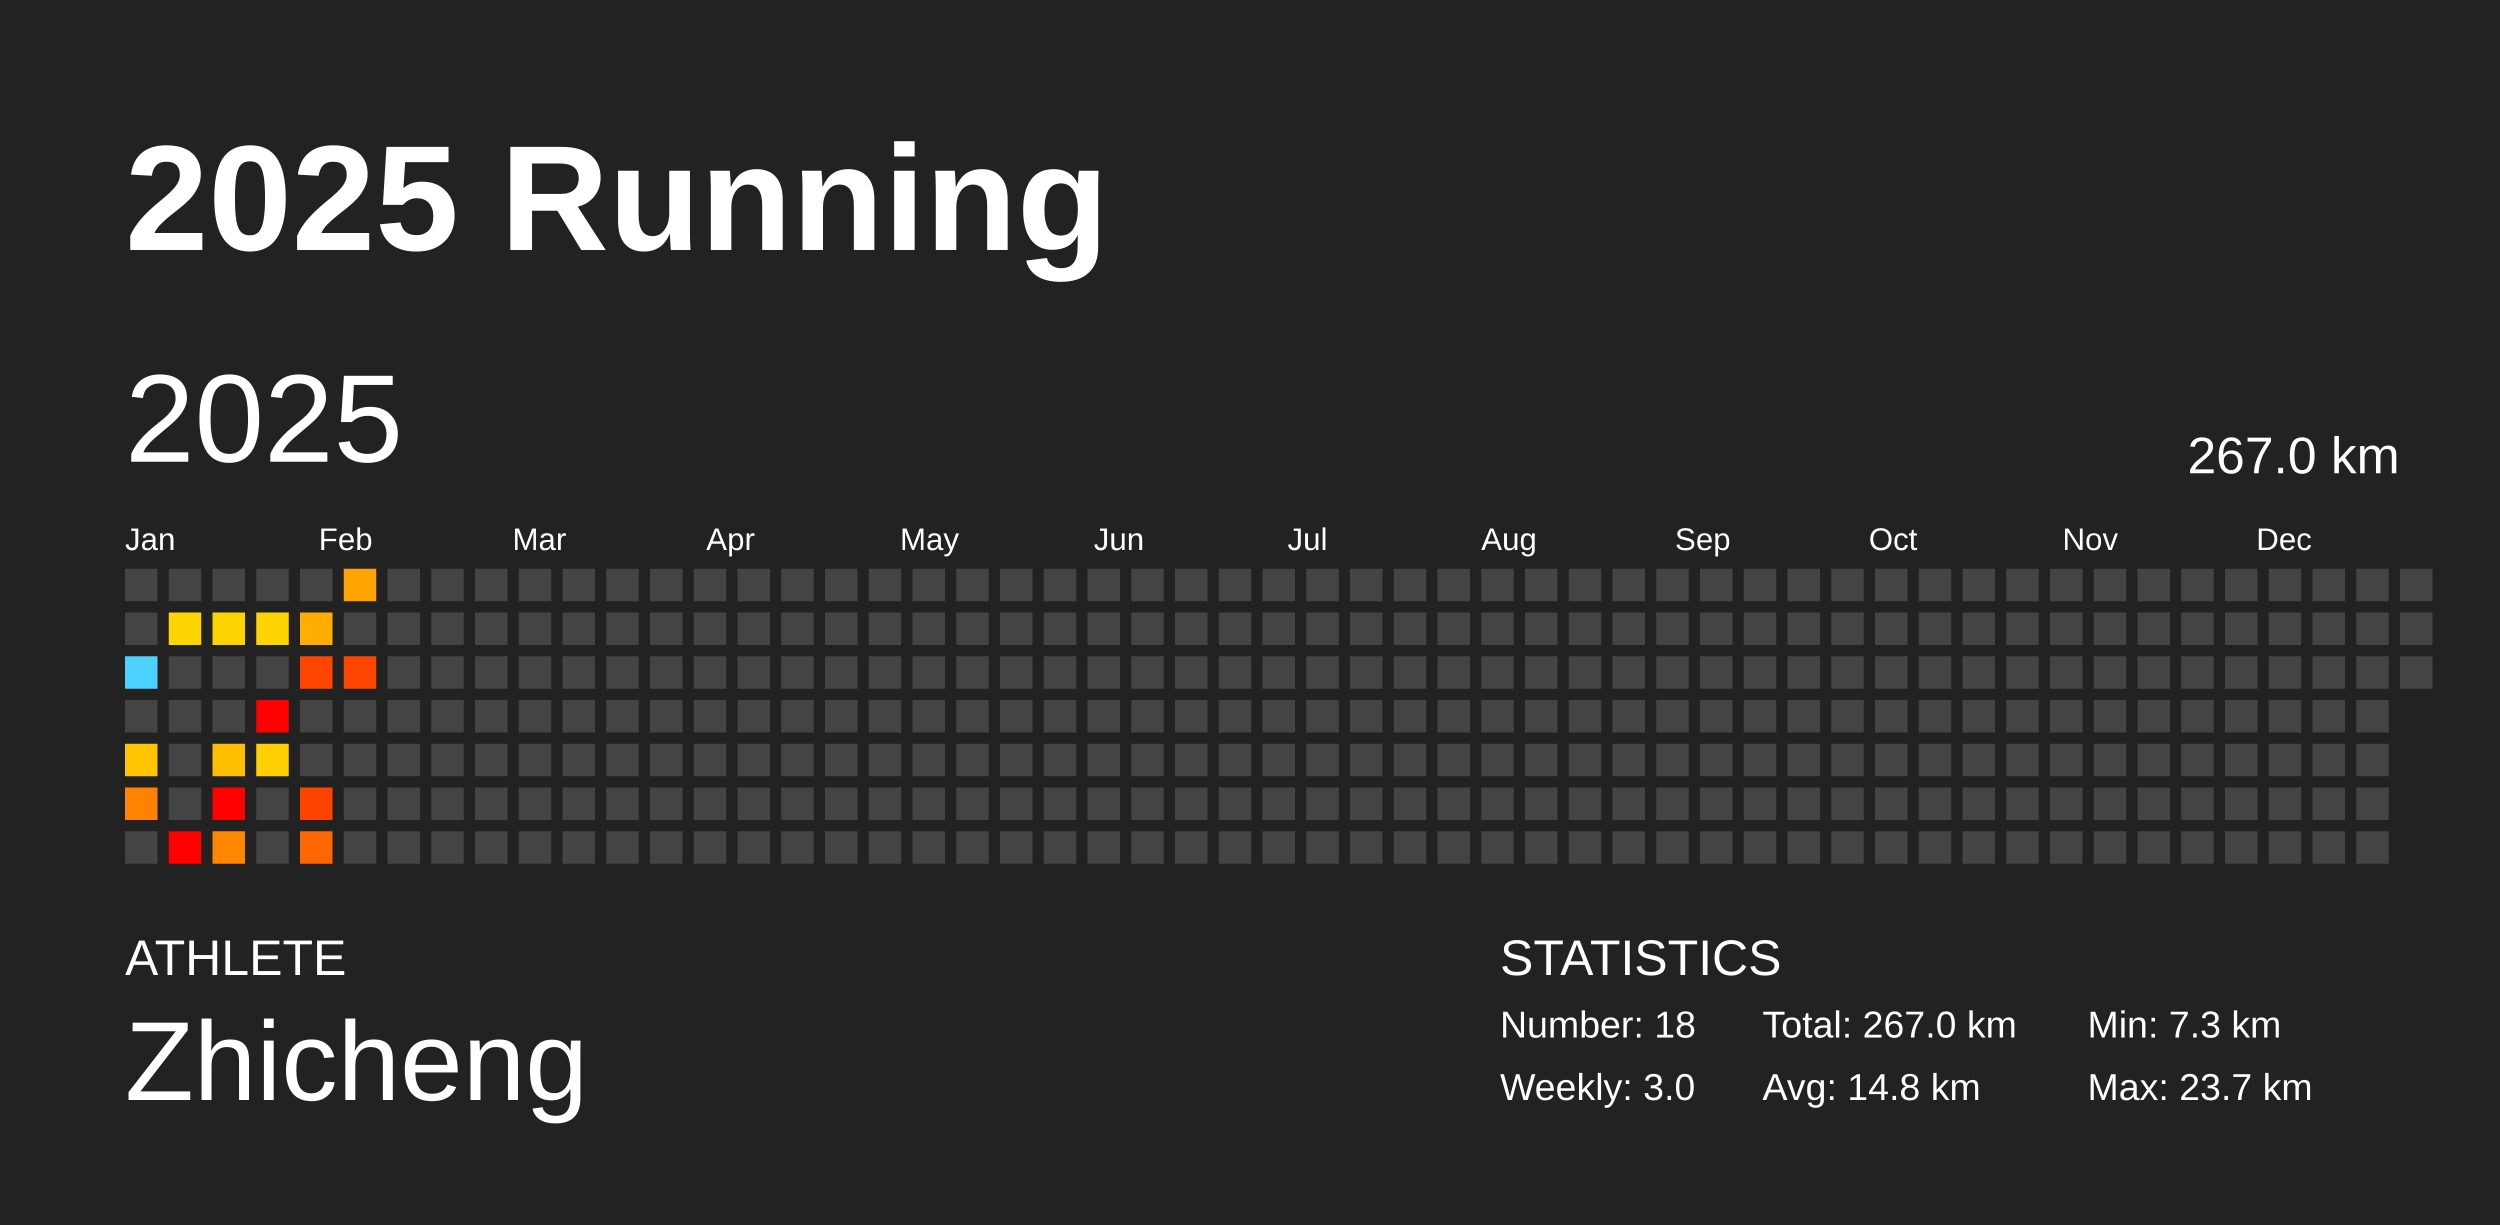
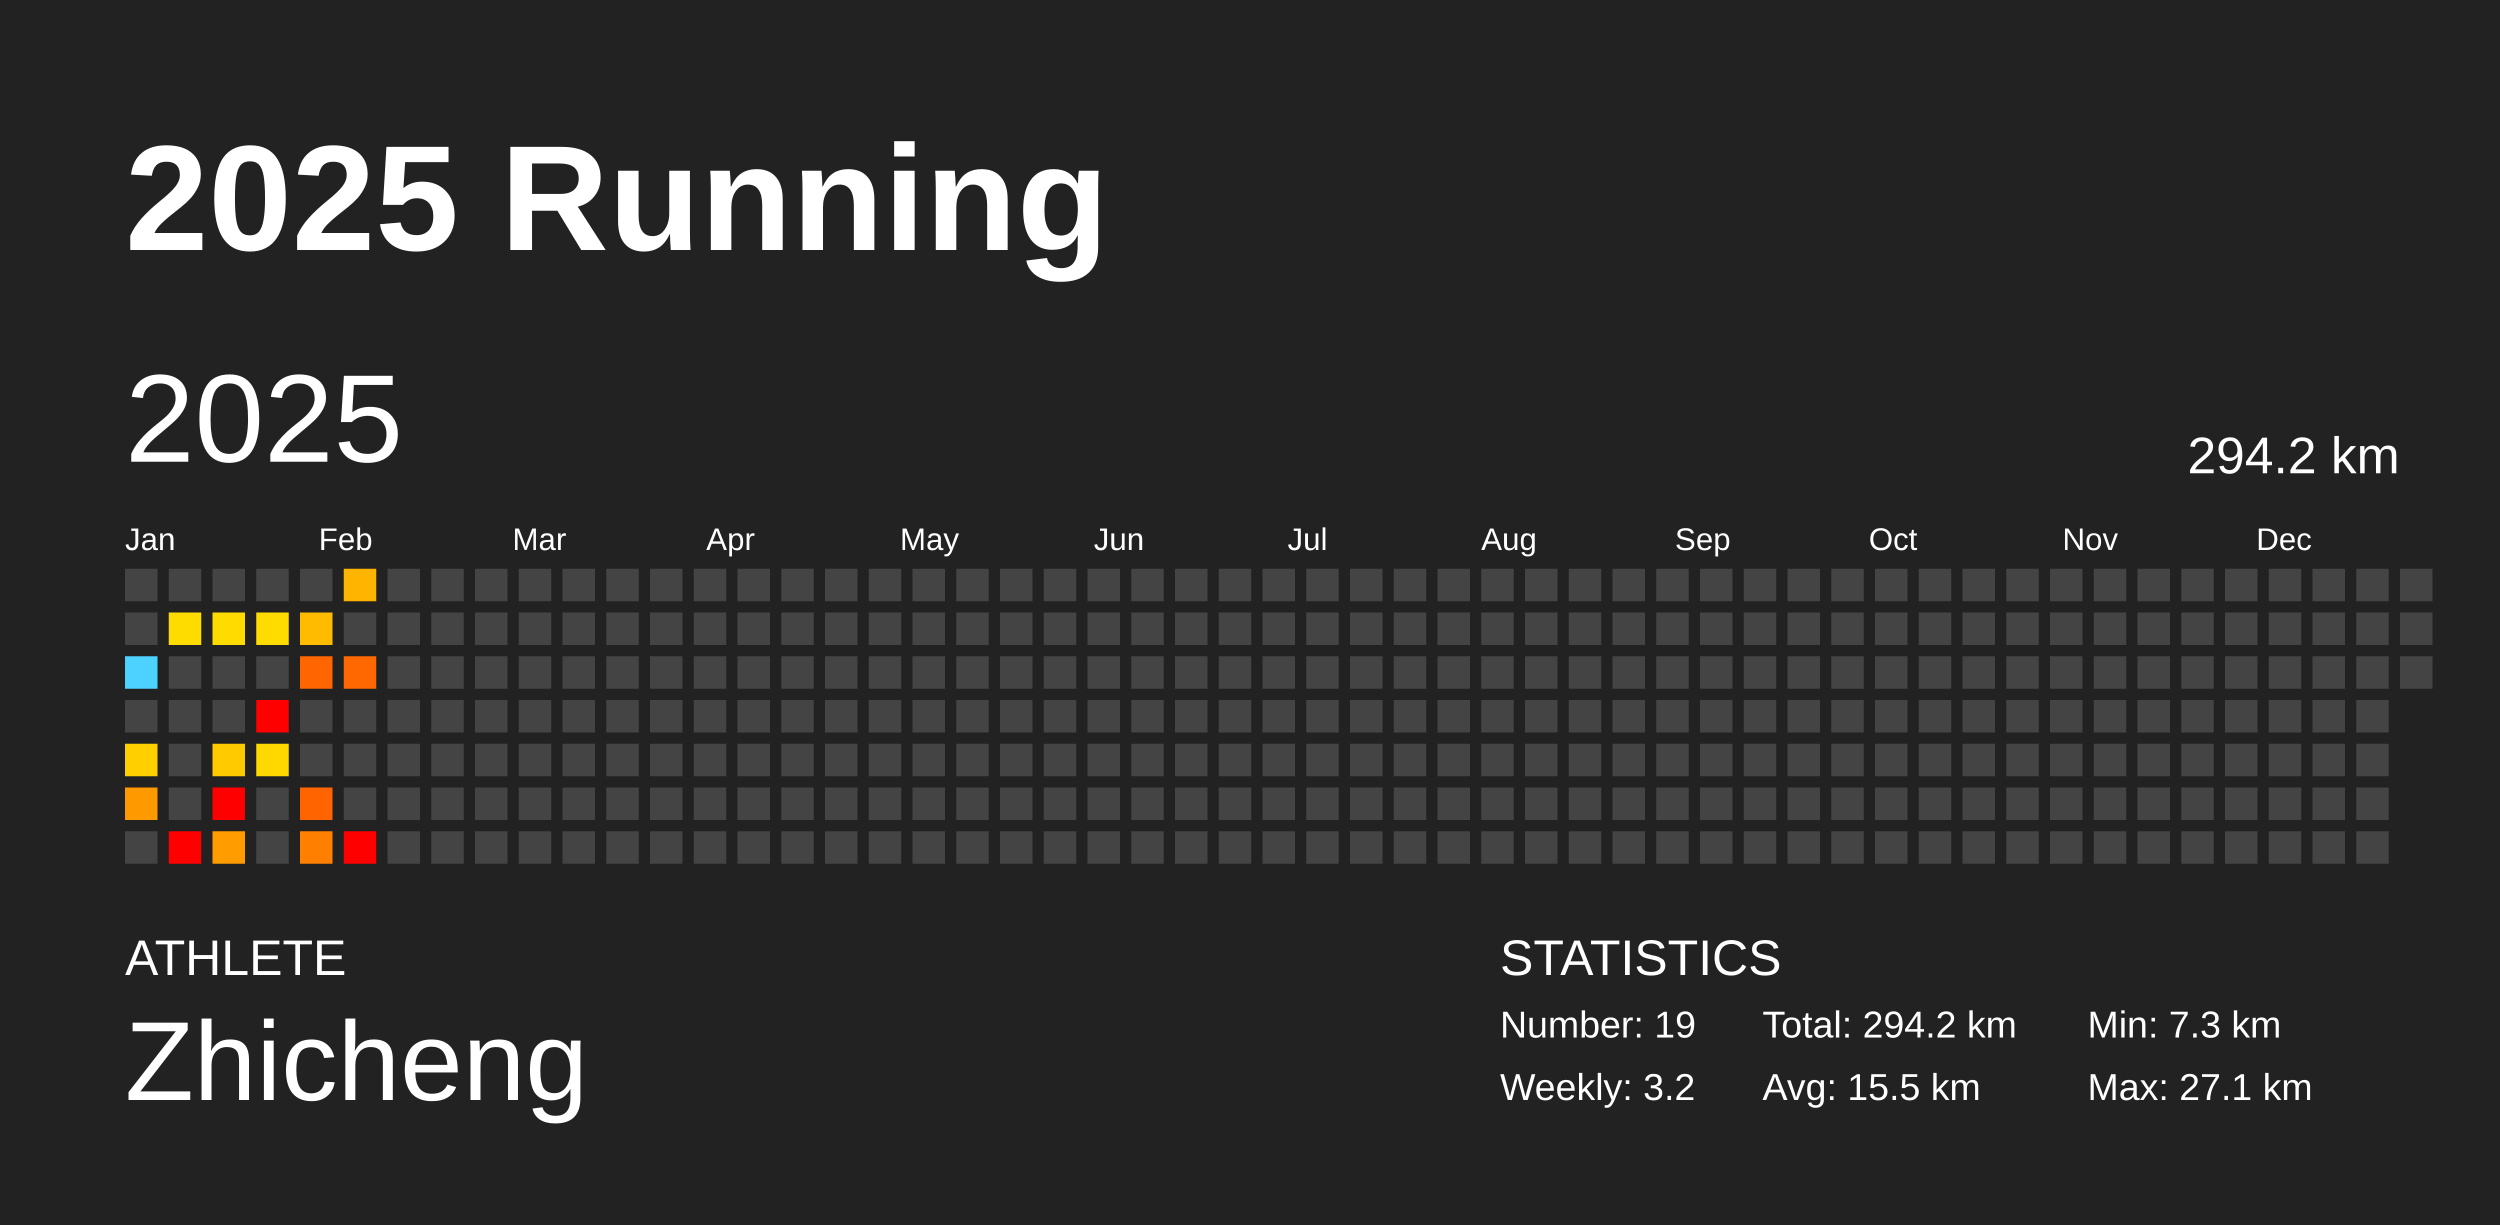
<svg xmlns="http://www.w3.org/2000/svg" baseProfile="full" height="98mm" version="1.1" viewBox="0,0,200,98" width="200mm">
  <defs />
  <rect fill="#222222" height="98" width="200" x="0" y="0" />
  <text fill="#FFFFFF" style="font-size:12px; font-family:Arial; font-weight:bold;" x="10" y="20">2025 Running</text>
  <text fill="#FFFFFF" style="font-size:4px; font-family:Arial" x="10" y="78">ATHLETE</text>
  <text fill="#FFFFFF" style="font-size:9px; font-family:Arial" x="10" y="88">Zhicheng</text>
  <text fill="#FFFFFF" style="font-size:4px; font-family:Arial" x="120" y="78">STATISTICS</text>
-   <text fill="#FFFFFF" style="font-size:3px; font-family:Arial" x="120" y="83">Number: 18</text>
-   <text fill="#FFFFFF" style="font-size:3px; font-family:Arial" x="120" y="88">Weekly: 3.0</text>
-   <text fill="#FFFFFF" style="font-size:3px; font-family:Arial" x="141" y="83">Total: 267.0 km</text>
-   <text fill="#FFFFFF" style="font-size:3px; font-family:Arial" x="141" y="88">Avg: 14.8 km</text>
+   <text fill="#FFFFFF" style="font-size:3px; font-family:Arial" x="120" y="83">Number: 19</text>
+   <text fill="#FFFFFF" style="font-size:3px; font-family:Arial" x="120" y="88">Weekly: 3.2</text>
+   <text fill="#FFFFFF" style="font-size:3px; font-family:Arial" x="141" y="83">Total: 294.2 km</text>
+   <text fill="#FFFFFF" style="font-size:3px; font-family:Arial" x="141" y="88">Avg: 15.5 km</text>
  <text fill="#FFFFFF" style="font-size:3px; font-family:Arial" x="167" y="83">Min: 7.3 km</text>
-   <text fill="#FFFFFF" style="font-size:3px; font-family:Arial" x="167" y="88">Max: 23.7 km</text>
+   <text fill="#FFFFFF" style="font-size:3px; font-family:Arial" x="167" y="88">Max: 27.1 km</text>
  <text dominant-baseline="hanging" fill="#FFFFFF" style="font-size:10.0px; font-family:Arial;" x="10" y="30">2025</text>
-   <text dominant-baseline="hanging" fill="#FFFFFF" style="font-size:4.125px; font-family:Arial;" x="175" y="35">267.0 km</text>
+   <text dominant-baseline="hanging" fill="#FFFFFF" style="font-size:4.125px; font-family:Arial;" x="175" y="35">294.2 km</text>
  <text fill="#FFFFFF" style="font-size:2.5px; font-family:Arial" x="10.0" y="44">Jan</text>
  <text fill="#FFFFFF" style="font-size:2.5px; font-family:Arial" x="25.5" y="44">Feb</text>
  <text fill="#FFFFFF" style="font-size:2.5px; font-family:Arial" x="41.0" y="44">Mar</text>
  <text fill="#FFFFFF" style="font-size:2.5px; font-family:Arial" x="56.5" y="44">Apr</text>
  <text fill="#FFFFFF" style="font-size:2.5px; font-family:Arial" x="72.0" y="44">May</text>
  <text fill="#FFFFFF" style="font-size:2.5px; font-family:Arial" x="87.5" y="44">Jun</text>
  <text fill="#FFFFFF" style="font-size:2.5px; font-family:Arial" x="103.0" y="44">Jul</text>
  <text fill="#FFFFFF" style="font-size:2.5px; font-family:Arial" x="118.5" y="44">Aug</text>
  <text fill="#FFFFFF" style="font-size:2.5px; font-family:Arial" x="134.0" y="44">Sep</text>
  <text fill="#FFFFFF" style="font-size:2.5px; font-family:Arial" x="149.5" y="44">Oct</text>
  <text fill="#FFFFFF" style="font-size:2.5px; font-family:Arial" x="165.0" y="44">Nov</text>
  <text fill="#FFFFFF" style="font-size:2.5px; font-family:Arial" x="180.5" y="44">Dec</text>
  <rect fill="#444444" height="2.6" width="2.6" x="10.0" y="45.5" />
  <rect fill="#444444" height="2.6" width="2.6" x="10.0" y="49.0" />
  <rect fill="#4dd2ff" height="2.6" width="2.6" x="10.0" y="52.5" />
  <rect fill="#444444" height="2.6" width="2.6" x="10.0" y="56.0" />
-   <rect fill="#ffc500" height="2.6" width="2.6" x="10.0" y="59.5" />
-   <rect fill="#ff8300" height="2.6" width="2.6" x="10.0" y="63.0" />
+   <rect fill="#ffcf00" height="2.6" width="2.6" x="10.0" y="59.5" />
+   <rect fill="#ff9900" height="2.6" width="2.6" x="10.0" y="63.0" />
  <rect fill="#444444" height="2.6" width="2.6" x="10.0" y="66.5" />
  <rect fill="#444444" height="2.6" width="2.6" x="13.5" y="45.5" />
-   <rect fill="#ffd500" height="2.6" width="2.6" x="13.5" y="49.0" />
+   <rect fill="#ffdc00" height="2.6" width="2.6" x="13.5" y="49.0" />
  <rect fill="#444444" height="2.6" width="2.6" x="13.5" y="52.5" />
  <rect fill="#444444" height="2.6" width="2.6" x="13.5" y="56.0" />
  <rect fill="#444444" height="2.6" width="2.6" x="13.5" y="59.5" />
  <rect fill="#444444" height="2.6" width="2.6" x="13.5" y="63.0" />
  <rect fill="red" height="2.6" width="2.6" x="13.5" y="66.5" />
  <rect fill="#444444" height="2.6" width="2.6" x="17.0" y="45.5" />
-   <rect fill="#ffd300" height="2.6" width="2.6" x="17.0" y="49.0" />
+   <rect fill="#ffdb00" height="2.6" width="2.6" x="17.0" y="49.0" />
  <rect fill="#444444" height="2.6" width="2.6" x="17.0" y="52.5" />
  <rect fill="#444444" height="2.6" width="2.6" x="17.0" y="56.0" />
-   <rect fill="#ffbf00" height="2.6" width="2.6" x="17.0" y="59.5" />
+   <rect fill="#ffca00" height="2.6" width="2.6" x="17.0" y="59.5" />
  <rect fill="red" height="2.6" width="2.6" x="17.0" y="63.0" />
-   <rect fill="#ff8700" height="2.6" width="2.6" x="17.0" y="66.5" />
+   <rect fill="#ff9c00" height="2.6" width="2.6" x="17.0" y="66.5" />
  <rect fill="#444444" height="2.6" width="2.6" x="20.5" y="45.5" />
-   <rect fill="#ffd400" height="2.6" width="2.6" x="20.5" y="49.0" />
+   <rect fill="#ffdc00" height="2.6" width="2.6" x="20.5" y="49.0" />
  <rect fill="#444444" height="2.6" width="2.6" x="20.5" y="52.5" />
  <rect fill="red" height="2.6" width="2.6" x="20.5" y="56.0" />
-   <rect fill="#ffd000" height="2.6" width="2.6" x="20.5" y="59.5" />
+   <rect fill="#ffd800" height="2.6" width="2.6" x="20.5" y="59.5" />
  <rect fill="#444444" height="2.6" width="2.6" x="20.5" y="63.0" />
  <rect fill="#444444" height="2.6" width="2.6" x="20.5" y="66.5" />
  <rect fill="#444444" height="2.6" width="2.6" x="24.0" y="45.5" />
-   <rect fill="#ffad00" height="2.6" width="2.6" x="24.0" y="49.0" />
-   <rect fill="#ff4500" height="2.6" width="2.6" x="24.0" y="52.5" />
+   <rect fill="#ffbb00" height="2.6" width="2.6" x="24.0" y="49.0" />
+   <rect fill="#ff6500" height="2.6" width="2.6" x="24.0" y="52.5" />
  <rect fill="#444444" height="2.6" width="2.6" x="24.0" y="56.0" />
  <rect fill="#444444" height="2.6" width="2.6" x="24.0" y="59.5" />
-   <rect fill="#ff4300" height="2.6" width="2.6" x="24.0" y="63.0" />
-   <rect fill="#ff6500" height="2.6" width="2.6" x="24.0" y="66.5" />
-   <rect fill="#ffa400" height="2.6" width="2.6" x="27.5" y="45.5" />
+   <rect fill="#ff6400" height="2.6" width="2.6" x="24.0" y="63.0" />
+   <rect fill="#ff8000" height="2.6" width="2.6" x="24.0" y="66.5" />
+   <rect fill="#ffb400" height="2.6" width="2.6" x="27.5" y="45.5" />
  <rect fill="#444444" height="2.6" width="2.6" x="27.5" y="49.0" />
-   <rect fill="#ff4600" height="2.6" width="2.6" x="27.5" y="52.5" />
+   <rect fill="#ff6700" height="2.6" width="2.6" x="27.5" y="52.5" />
  <rect fill="#444444" height="2.6" width="2.6" x="27.5" y="56.0" />
  <rect fill="#444444" height="2.6" width="2.6" x="27.5" y="59.5" />
  <rect fill="#444444" height="2.6" width="2.6" x="27.5" y="63.0" />
-   <rect fill="#444444" height="2.6" width="2.6" x="27.5" y="66.5" />
+   <rect fill="red" height="2.6" width="2.6" x="27.5" y="66.5" />
  <rect fill="#444444" height="2.6" width="2.6" x="31.0" y="45.5" />
  <rect fill="#444444" height="2.6" width="2.6" x="31.0" y="49.0" />
  <rect fill="#444444" height="2.6" width="2.6" x="31.0" y="52.5" />
  <rect fill="#444444" height="2.6" width="2.6" x="31.0" y="56.0" />
  <rect fill="#444444" height="2.6" width="2.6" x="31.0" y="59.5" />
  <rect fill="#444444" height="2.6" width="2.6" x="31.0" y="63.0" />
  <rect fill="#444444" height="2.6" width="2.6" x="31.0" y="66.5" />
  <rect fill="#444444" height="2.6" width="2.6" x="34.5" y="45.5" />
  <rect fill="#444444" height="2.6" width="2.6" x="34.5" y="49.0" />
  <rect fill="#444444" height="2.6" width="2.6" x="34.5" y="52.5" />
  <rect fill="#444444" height="2.6" width="2.6" x="34.5" y="56.0" />
  <rect fill="#444444" height="2.6" width="2.6" x="34.5" y="59.5" />
  <rect fill="#444444" height="2.6" width="2.6" x="34.5" y="63.0" />
  <rect fill="#444444" height="2.6" width="2.6" x="34.5" y="66.5" />
  <rect fill="#444444" height="2.6" width="2.6" x="38.0" y="45.5" />
  <rect fill="#444444" height="2.6" width="2.6" x="38.0" y="49.0" />
  <rect fill="#444444" height="2.6" width="2.6" x="38.0" y="52.5" />
  <rect fill="#444444" height="2.6" width="2.6" x="38.0" y="56.0" />
  <rect fill="#444444" height="2.6" width="2.6" x="38.0" y="59.5" />
  <rect fill="#444444" height="2.6" width="2.6" x="38.0" y="63.0" />
  <rect fill="#444444" height="2.6" width="2.6" x="38.0" y="66.5" />
  <rect fill="#444444" height="2.6" width="2.6" x="41.5" y="45.5" />
  <rect fill="#444444" height="2.6" width="2.6" x="41.5" y="49.0" />
  <rect fill="#444444" height="2.6" width="2.6" x="41.5" y="52.5" />
  <rect fill="#444444" height="2.6" width="2.6" x="41.5" y="56.0" />
  <rect fill="#444444" height="2.6" width="2.6" x="41.5" y="59.5" />
  <rect fill="#444444" height="2.6" width="2.6" x="41.5" y="63.0" />
  <rect fill="#444444" height="2.6" width="2.6" x="41.5" y="66.5" />
  <rect fill="#444444" height="2.6" width="2.6" x="45.0" y="45.5" />
  <rect fill="#444444" height="2.6" width="2.6" x="45.0" y="49.0" />
  <rect fill="#444444" height="2.6" width="2.6" x="45.0" y="52.5" />
  <rect fill="#444444" height="2.6" width="2.6" x="45.0" y="56.0" />
  <rect fill="#444444" height="2.6" width="2.6" x="45.0" y="59.5" />
  <rect fill="#444444" height="2.6" width="2.6" x="45.0" y="63.0" />
  <rect fill="#444444" height="2.6" width="2.6" x="45.0" y="66.5" />
  <rect fill="#444444" height="2.6" width="2.6" x="48.5" y="45.5" />
  <rect fill="#444444" height="2.6" width="2.6" x="48.5" y="49.0" />
  <rect fill="#444444" height="2.6" width="2.6" x="48.5" y="52.5" />
  <rect fill="#444444" height="2.6" width="2.6" x="48.5" y="56.0" />
  <rect fill="#444444" height="2.6" width="2.6" x="48.5" y="59.5" />
  <rect fill="#444444" height="2.6" width="2.6" x="48.5" y="63.0" />
  <rect fill="#444444" height="2.6" width="2.6" x="48.5" y="66.5" />
  <rect fill="#444444" height="2.6" width="2.6" x="52.0" y="45.5" />
  <rect fill="#444444" height="2.6" width="2.6" x="52.0" y="49.0" />
  <rect fill="#444444" height="2.6" width="2.6" x="52.0" y="52.5" />
  <rect fill="#444444" height="2.6" width="2.6" x="52.0" y="56.0" />
  <rect fill="#444444" height="2.6" width="2.6" x="52.0" y="59.5" />
  <rect fill="#444444" height="2.6" width="2.6" x="52.0" y="63.0" />
  <rect fill="#444444" height="2.6" width="2.6" x="52.0" y="66.5" />
  <rect fill="#444444" height="2.6" width="2.6" x="55.5" y="45.5" />
  <rect fill="#444444" height="2.6" width="2.6" x="55.5" y="49.0" />
  <rect fill="#444444" height="2.6" width="2.6" x="55.5" y="52.5" />
  <rect fill="#444444" height="2.6" width="2.6" x="55.5" y="56.0" />
  <rect fill="#444444" height="2.6" width="2.6" x="55.5" y="59.5" />
  <rect fill="#444444" height="2.6" width="2.6" x="55.5" y="63.0" />
  <rect fill="#444444" height="2.6" width="2.6" x="55.5" y="66.5" />
  <rect fill="#444444" height="2.6" width="2.6" x="59.0" y="45.5" />
  <rect fill="#444444" height="2.6" width="2.6" x="59.0" y="49.0" />
  <rect fill="#444444" height="2.6" width="2.6" x="59.0" y="52.5" />
  <rect fill="#444444" height="2.6" width="2.6" x="59.0" y="56.0" />
  <rect fill="#444444" height="2.6" width="2.6" x="59.0" y="59.5" />
  <rect fill="#444444" height="2.6" width="2.6" x="59.0" y="63.0" />
  <rect fill="#444444" height="2.6" width="2.6" x="59.0" y="66.5" />
  <rect fill="#444444" height="2.6" width="2.6" x="62.5" y="45.5" />
  <rect fill="#444444" height="2.6" width="2.6" x="62.5" y="49.0" />
  <rect fill="#444444" height="2.6" width="2.6" x="62.5" y="52.5" />
  <rect fill="#444444" height="2.6" width="2.6" x="62.5" y="56.0" />
  <rect fill="#444444" height="2.6" width="2.6" x="62.5" y="59.5" />
  <rect fill="#444444" height="2.6" width="2.6" x="62.5" y="63.0" />
  <rect fill="#444444" height="2.6" width="2.6" x="62.5" y="66.5" />
  <rect fill="#444444" height="2.6" width="2.6" x="66.0" y="45.5" />
  <rect fill="#444444" height="2.6" width="2.6" x="66.0" y="49.0" />
  <rect fill="#444444" height="2.6" width="2.6" x="66.0" y="52.5" />
  <rect fill="#444444" height="2.6" width="2.6" x="66.0" y="56.0" />
  <rect fill="#444444" height="2.6" width="2.6" x="66.0" y="59.5" />
  <rect fill="#444444" height="2.6" width="2.6" x="66.0" y="63.0" />
  <rect fill="#444444" height="2.6" width="2.6" x="66.0" y="66.5" />
  <rect fill="#444444" height="2.6" width="2.6" x="69.5" y="45.5" />
  <rect fill="#444444" height="2.6" width="2.6" x="69.5" y="49.0" />
  <rect fill="#444444" height="2.6" width="2.6" x="69.5" y="52.5" />
  <rect fill="#444444" height="2.6" width="2.6" x="69.5" y="56.0" />
  <rect fill="#444444" height="2.6" width="2.6" x="69.5" y="59.5" />
  <rect fill="#444444" height="2.6" width="2.6" x="69.5" y="63.0" />
  <rect fill="#444444" height="2.6" width="2.6" x="69.5" y="66.5" />
  <rect fill="#444444" height="2.6" width="2.6" x="73.0" y="45.5" />
  <rect fill="#444444" height="2.6" width="2.6" x="73.0" y="49.0" />
  <rect fill="#444444" height="2.6" width="2.6" x="73.0" y="52.5" />
  <rect fill="#444444" height="2.6" width="2.6" x="73.0" y="56.0" />
  <rect fill="#444444" height="2.6" width="2.6" x="73.0" y="59.5" />
  <rect fill="#444444" height="2.6" width="2.6" x="73.0" y="63.0" />
  <rect fill="#444444" height="2.6" width="2.6" x="73.0" y="66.5" />
  <rect fill="#444444" height="2.6" width="2.6" x="76.5" y="45.5" />
  <rect fill="#444444" height="2.6" width="2.6" x="76.5" y="49.0" />
  <rect fill="#444444" height="2.6" width="2.6" x="76.5" y="52.5" />
  <rect fill="#444444" height="2.6" width="2.6" x="76.5" y="56.0" />
  <rect fill="#444444" height="2.6" width="2.6" x="76.5" y="59.5" />
  <rect fill="#444444" height="2.6" width="2.6" x="76.5" y="63.0" />
  <rect fill="#444444" height="2.6" width="2.6" x="76.5" y="66.5" />
  <rect fill="#444444" height="2.6" width="2.6" x="80.0" y="45.5" />
  <rect fill="#444444" height="2.6" width="2.6" x="80.0" y="49.0" />
  <rect fill="#444444" height="2.6" width="2.6" x="80.0" y="52.5" />
  <rect fill="#444444" height="2.6" width="2.6" x="80.0" y="56.0" />
  <rect fill="#444444" height="2.6" width="2.6" x="80.0" y="59.5" />
  <rect fill="#444444" height="2.6" width="2.6" x="80.0" y="63.0" />
  <rect fill="#444444" height="2.6" width="2.6" x="80.0" y="66.5" />
  <rect fill="#444444" height="2.6" width="2.6" x="83.5" y="45.5" />
  <rect fill="#444444" height="2.6" width="2.6" x="83.5" y="49.0" />
  <rect fill="#444444" height="2.6" width="2.6" x="83.5" y="52.5" />
  <rect fill="#444444" height="2.6" width="2.6" x="83.5" y="56.0" />
  <rect fill="#444444" height="2.6" width="2.6" x="83.5" y="59.5" />
  <rect fill="#444444" height="2.6" width="2.6" x="83.5" y="63.0" />
  <rect fill="#444444" height="2.6" width="2.6" x="83.5" y="66.5" />
  <rect fill="#444444" height="2.6" width="2.6" x="87.0" y="45.5" />
  <rect fill="#444444" height="2.6" width="2.6" x="87.0" y="49.0" />
  <rect fill="#444444" height="2.6" width="2.6" x="87.0" y="52.5" />
  <rect fill="#444444" height="2.6" width="2.6" x="87.0" y="56.0" />
  <rect fill="#444444" height="2.6" width="2.6" x="87.0" y="59.5" />
  <rect fill="#444444" height="2.6" width="2.6" x="87.0" y="63.0" />
  <rect fill="#444444" height="2.6" width="2.6" x="87.0" y="66.5" />
  <rect fill="#444444" height="2.6" width="2.6" x="90.5" y="45.5" />
  <rect fill="#444444" height="2.6" width="2.6" x="90.5" y="49.0" />
  <rect fill="#444444" height="2.6" width="2.6" x="90.5" y="52.5" />
  <rect fill="#444444" height="2.6" width="2.6" x="90.5" y="56.0" />
  <rect fill="#444444" height="2.6" width="2.6" x="90.5" y="59.5" />
  <rect fill="#444444" height="2.6" width="2.6" x="90.5" y="63.0" />
  <rect fill="#444444" height="2.6" width="2.6" x="90.5" y="66.5" />
  <rect fill="#444444" height="2.6" width="2.6" x="94.0" y="45.5" />
  <rect fill="#444444" height="2.6" width="2.6" x="94.0" y="49.0" />
  <rect fill="#444444" height="2.6" width="2.6" x="94.0" y="52.5" />
  <rect fill="#444444" height="2.6" width="2.6" x="94.0" y="56.0" />
  <rect fill="#444444" height="2.6" width="2.6" x="94.0" y="59.5" />
  <rect fill="#444444" height="2.6" width="2.6" x="94.0" y="63.0" />
  <rect fill="#444444" height="2.6" width="2.6" x="94.0" y="66.5" />
  <rect fill="#444444" height="2.6" width="2.6" x="97.5" y="45.5" />
  <rect fill="#444444" height="2.6" width="2.6" x="97.5" y="49.0" />
  <rect fill="#444444" height="2.6" width="2.6" x="97.5" y="52.5" />
  <rect fill="#444444" height="2.6" width="2.6" x="97.5" y="56.0" />
  <rect fill="#444444" height="2.6" width="2.6" x="97.5" y="59.5" />
  <rect fill="#444444" height="2.6" width="2.6" x="97.5" y="63.0" />
  <rect fill="#444444" height="2.6" width="2.6" x="97.5" y="66.5" />
  <rect fill="#444444" height="2.6" width="2.6" x="101.0" y="45.5" />
  <rect fill="#444444" height="2.6" width="2.6" x="101.0" y="49.0" />
  <rect fill="#444444" height="2.6" width="2.6" x="101.0" y="52.5" />
  <rect fill="#444444" height="2.6" width="2.6" x="101.0" y="56.0" />
  <rect fill="#444444" height="2.6" width="2.6" x="101.0" y="59.5" />
  <rect fill="#444444" height="2.6" width="2.6" x="101.0" y="63.0" />
  <rect fill="#444444" height="2.6" width="2.6" x="101.0" y="66.5" />
  <rect fill="#444444" height="2.6" width="2.6" x="104.5" y="45.5" />
  <rect fill="#444444" height="2.6" width="2.6" x="104.5" y="49.0" />
  <rect fill="#444444" height="2.6" width="2.6" x="104.5" y="52.5" />
  <rect fill="#444444" height="2.6" width="2.6" x="104.5" y="56.0" />
  <rect fill="#444444" height="2.6" width="2.6" x="104.5" y="59.5" />
  <rect fill="#444444" height="2.6" width="2.6" x="104.5" y="63.0" />
  <rect fill="#444444" height="2.6" width="2.6" x="104.5" y="66.5" />
  <rect fill="#444444" height="2.6" width="2.6" x="108.0" y="45.5" />
  <rect fill="#444444" height="2.6" width="2.6" x="108.0" y="49.0" />
  <rect fill="#444444" height="2.6" width="2.6" x="108.0" y="52.5" />
  <rect fill="#444444" height="2.6" width="2.6" x="108.0" y="56.0" />
  <rect fill="#444444" height="2.6" width="2.6" x="108.0" y="59.5" />
  <rect fill="#444444" height="2.6" width="2.6" x="108.0" y="63.0" />
  <rect fill="#444444" height="2.6" width="2.6" x="108.0" y="66.5" />
  <rect fill="#444444" height="2.6" width="2.6" x="111.5" y="45.5" />
  <rect fill="#444444" height="2.6" width="2.6" x="111.5" y="49.0" />
  <rect fill="#444444" height="2.6" width="2.6" x="111.5" y="52.5" />
  <rect fill="#444444" height="2.6" width="2.6" x="111.5" y="56.0" />
  <rect fill="#444444" height="2.6" width="2.6" x="111.5" y="59.5" />
  <rect fill="#444444" height="2.6" width="2.6" x="111.5" y="63.0" />
  <rect fill="#444444" height="2.6" width="2.6" x="111.5" y="66.5" />
  <rect fill="#444444" height="2.6" width="2.6" x="115.0" y="45.5" />
  <rect fill="#444444" height="2.6" width="2.6" x="115.0" y="49.0" />
  <rect fill="#444444" height="2.6" width="2.6" x="115.0" y="52.5" />
  <rect fill="#444444" height="2.6" width="2.6" x="115.0" y="56.0" />
  <rect fill="#444444" height="2.6" width="2.6" x="115.0" y="59.5" />
  <rect fill="#444444" height="2.6" width="2.6" x="115.0" y="63.0" />
  <rect fill="#444444" height="2.6" width="2.6" x="115.0" y="66.5" />
  <rect fill="#444444" height="2.6" width="2.6" x="118.5" y="45.5" />
  <rect fill="#444444" height="2.6" width="2.6" x="118.5" y="49.0" />
  <rect fill="#444444" height="2.6" width="2.6" x="118.5" y="52.5" />
  <rect fill="#444444" height="2.6" width="2.6" x="118.5" y="56.0" />
  <rect fill="#444444" height="2.6" width="2.6" x="118.5" y="59.5" />
  <rect fill="#444444" height="2.6" width="2.6" x="118.5" y="63.0" />
  <rect fill="#444444" height="2.6" width="2.6" x="118.5" y="66.5" />
  <rect fill="#444444" height="2.6" width="2.6" x="122.0" y="45.5" />
  <rect fill="#444444" height="2.6" width="2.6" x="122.0" y="49.0" />
  <rect fill="#444444" height="2.6" width="2.6" x="122.0" y="52.5" />
  <rect fill="#444444" height="2.6" width="2.6" x="122.0" y="56.0" />
  <rect fill="#444444" height="2.6" width="2.6" x="122.0" y="59.5" />
  <rect fill="#444444" height="2.6" width="2.6" x="122.0" y="63.0" />
  <rect fill="#444444" height="2.6" width="2.6" x="122.0" y="66.5" />
  <rect fill="#444444" height="2.6" width="2.6" x="125.5" y="45.5" />
  <rect fill="#444444" height="2.6" width="2.6" x="125.5" y="49.0" />
  <rect fill="#444444" height="2.6" width="2.6" x="125.5" y="52.5" />
  <rect fill="#444444" height="2.6" width="2.6" x="125.5" y="56.0" />
  <rect fill="#444444" height="2.6" width="2.6" x="125.5" y="59.5" />
  <rect fill="#444444" height="2.6" width="2.6" x="125.5" y="63.0" />
  <rect fill="#444444" height="2.6" width="2.6" x="125.5" y="66.5" />
  <rect fill="#444444" height="2.6" width="2.6" x="129.0" y="45.5" />
  <rect fill="#444444" height="2.6" width="2.6" x="129.0" y="49.0" />
  <rect fill="#444444" height="2.6" width="2.6" x="129.0" y="52.5" />
  <rect fill="#444444" height="2.6" width="2.6" x="129.0" y="56.0" />
  <rect fill="#444444" height="2.6" width="2.6" x="129.0" y="59.5" />
  <rect fill="#444444" height="2.6" width="2.6" x="129.0" y="63.0" />
  <rect fill="#444444" height="2.6" width="2.6" x="129.0" y="66.5" />
  <rect fill="#444444" height="2.6" width="2.6" x="132.5" y="45.5" />
  <rect fill="#444444" height="2.6" width="2.6" x="132.5" y="49.0" />
  <rect fill="#444444" height="2.6" width="2.6" x="132.5" y="52.5" />
  <rect fill="#444444" height="2.6" width="2.6" x="132.5" y="56.0" />
  <rect fill="#444444" height="2.6" width="2.6" x="132.5" y="59.5" />
  <rect fill="#444444" height="2.6" width="2.6" x="132.5" y="63.0" />
  <rect fill="#444444" height="2.6" width="2.6" x="132.5" y="66.5" />
  <rect fill="#444444" height="2.6" width="2.6" x="136.0" y="45.5" />
  <rect fill="#444444" height="2.6" width="2.6" x="136.0" y="49.0" />
  <rect fill="#444444" height="2.6" width="2.6" x="136.0" y="52.5" />
  <rect fill="#444444" height="2.6" width="2.6" x="136.0" y="56.0" />
  <rect fill="#444444" height="2.6" width="2.6" x="136.0" y="59.5" />
  <rect fill="#444444" height="2.6" width="2.6" x="136.0" y="63.0" />
  <rect fill="#444444" height="2.6" width="2.6" x="136.0" y="66.5" />
  <rect fill="#444444" height="2.6" width="2.6" x="139.5" y="45.5" />
  <rect fill="#444444" height="2.6" width="2.6" x="139.5" y="49.0" />
  <rect fill="#444444" height="2.6" width="2.6" x="139.5" y="52.5" />
  <rect fill="#444444" height="2.6" width="2.6" x="139.5" y="56.0" />
  <rect fill="#444444" height="2.6" width="2.6" x="139.5" y="59.5" />
  <rect fill="#444444" height="2.6" width="2.6" x="139.5" y="63.0" />
  <rect fill="#444444" height="2.6" width="2.6" x="139.5" y="66.5" />
  <rect fill="#444444" height="2.6" width="2.6" x="143.0" y="45.5" />
  <rect fill="#444444" height="2.6" width="2.6" x="143.0" y="49.0" />
  <rect fill="#444444" height="2.6" width="2.6" x="143.0" y="52.5" />
  <rect fill="#444444" height="2.6" width="2.6" x="143.0" y="56.0" />
  <rect fill="#444444" height="2.6" width="2.6" x="143.0" y="59.5" />
  <rect fill="#444444" height="2.6" width="2.6" x="143.0" y="63.0" />
  <rect fill="#444444" height="2.6" width="2.6" x="143.0" y="66.5" />
  <rect fill="#444444" height="2.6" width="2.6" x="146.5" y="45.5" />
  <rect fill="#444444" height="2.6" width="2.6" x="146.5" y="49.0" />
  <rect fill="#444444" height="2.6" width="2.6" x="146.5" y="52.5" />
  <rect fill="#444444" height="2.6" width="2.6" x="146.5" y="56.0" />
  <rect fill="#444444" height="2.6" width="2.6" x="146.5" y="59.5" />
  <rect fill="#444444" height="2.6" width="2.6" x="146.5" y="63.0" />
  <rect fill="#444444" height="2.6" width="2.6" x="146.5" y="66.5" />
  <rect fill="#444444" height="2.6" width="2.6" x="150.0" y="45.5" />
  <rect fill="#444444" height="2.6" width="2.6" x="150.0" y="49.0" />
  <rect fill="#444444" height="2.6" width="2.6" x="150.0" y="52.5" />
  <rect fill="#444444" height="2.6" width="2.6" x="150.0" y="56.0" />
  <rect fill="#444444" height="2.6" width="2.6" x="150.0" y="59.5" />
  <rect fill="#444444" height="2.6" width="2.6" x="150.0" y="63.0" />
  <rect fill="#444444" height="2.6" width="2.6" x="150.0" y="66.5" />
  <rect fill="#444444" height="2.6" width="2.6" x="153.5" y="45.5" />
  <rect fill="#444444" height="2.6" width="2.6" x="153.5" y="49.0" />
  <rect fill="#444444" height="2.6" width="2.6" x="153.5" y="52.5" />
  <rect fill="#444444" height="2.6" width="2.6" x="153.5" y="56.0" />
  <rect fill="#444444" height="2.6" width="2.6" x="153.5" y="59.5" />
  <rect fill="#444444" height="2.6" width="2.6" x="153.5" y="63.0" />
  <rect fill="#444444" height="2.6" width="2.6" x="153.5" y="66.5" />
  <rect fill="#444444" height="2.6" width="2.6" x="157.0" y="45.5" />
  <rect fill="#444444" height="2.6" width="2.6" x="157.0" y="49.0" />
  <rect fill="#444444" height="2.6" width="2.6" x="157.0" y="52.5" />
  <rect fill="#444444" height="2.6" width="2.6" x="157.0" y="56.0" />
  <rect fill="#444444" height="2.6" width="2.6" x="157.0" y="59.5" />
  <rect fill="#444444" height="2.6" width="2.6" x="157.0" y="63.0" />
  <rect fill="#444444" height="2.6" width="2.6" x="157.0" y="66.5" />
  <rect fill="#444444" height="2.6" width="2.6" x="160.5" y="45.5" />
  <rect fill="#444444" height="2.6" width="2.6" x="160.5" y="49.0" />
  <rect fill="#444444" height="2.6" width="2.6" x="160.5" y="52.5" />
  <rect fill="#444444" height="2.6" width="2.6" x="160.5" y="56.0" />
  <rect fill="#444444" height="2.6" width="2.6" x="160.5" y="59.5" />
  <rect fill="#444444" height="2.6" width="2.6" x="160.5" y="63.0" />
  <rect fill="#444444" height="2.6" width="2.6" x="160.5" y="66.5" />
  <rect fill="#444444" height="2.6" width="2.6" x="164.0" y="45.5" />
  <rect fill="#444444" height="2.6" width="2.6" x="164.0" y="49.0" />
  <rect fill="#444444" height="2.6" width="2.6" x="164.0" y="52.5" />
  <rect fill="#444444" height="2.6" width="2.6" x="164.0" y="56.0" />
  <rect fill="#444444" height="2.6" width="2.6" x="164.0" y="59.5" />
  <rect fill="#444444" height="2.6" width="2.6" x="164.0" y="63.0" />
  <rect fill="#444444" height="2.6" width="2.6" x="164.0" y="66.5" />
  <rect fill="#444444" height="2.6" width="2.6" x="167.5" y="45.5" />
  <rect fill="#444444" height="2.6" width="2.6" x="167.5" y="49.0" />
  <rect fill="#444444" height="2.6" width="2.6" x="167.5" y="52.5" />
  <rect fill="#444444" height="2.6" width="2.6" x="167.5" y="56.0" />
  <rect fill="#444444" height="2.6" width="2.6" x="167.5" y="59.5" />
  <rect fill="#444444" height="2.6" width="2.6" x="167.5" y="63.0" />
  <rect fill="#444444" height="2.6" width="2.6" x="167.5" y="66.5" />
  <rect fill="#444444" height="2.6" width="2.6" x="171.0" y="45.5" />
  <rect fill="#444444" height="2.6" width="2.6" x="171.0" y="49.0" />
  <rect fill="#444444" height="2.6" width="2.6" x="171.0" y="52.5" />
  <rect fill="#444444" height="2.6" width="2.6" x="171.0" y="56.0" />
  <rect fill="#444444" height="2.6" width="2.6" x="171.0" y="59.5" />
  <rect fill="#444444" height="2.6" width="2.6" x="171.0" y="63.0" />
  <rect fill="#444444" height="2.6" width="2.6" x="171.0" y="66.5" />
  <rect fill="#444444" height="2.6" width="2.6" x="174.5" y="45.5" />
  <rect fill="#444444" height="2.6" width="2.6" x="174.5" y="49.0" />
  <rect fill="#444444" height="2.6" width="2.6" x="174.5" y="52.5" />
  <rect fill="#444444" height="2.6" width="2.6" x="174.5" y="56.0" />
  <rect fill="#444444" height="2.6" width="2.6" x="174.5" y="59.5" />
  <rect fill="#444444" height="2.6" width="2.6" x="174.5" y="63.0" />
  <rect fill="#444444" height="2.6" width="2.6" x="174.5" y="66.5" />
  <rect fill="#444444" height="2.6" width="2.6" x="178.0" y="45.5" />
  <rect fill="#444444" height="2.6" width="2.6" x="178.0" y="49.0" />
  <rect fill="#444444" height="2.6" width="2.6" x="178.0" y="52.5" />
  <rect fill="#444444" height="2.6" width="2.6" x="178.0" y="56.0" />
  <rect fill="#444444" height="2.6" width="2.6" x="178.0" y="59.5" />
  <rect fill="#444444" height="2.6" width="2.6" x="178.0" y="63.0" />
  <rect fill="#444444" height="2.6" width="2.6" x="178.0" y="66.5" />
  <rect fill="#444444" height="2.6" width="2.6" x="181.5" y="45.5" />
  <rect fill="#444444" height="2.6" width="2.6" x="181.5" y="49.0" />
  <rect fill="#444444" height="2.6" width="2.6" x="181.5" y="52.5" />
  <rect fill="#444444" height="2.6" width="2.6" x="181.5" y="56.0" />
  <rect fill="#444444" height="2.6" width="2.6" x="181.5" y="59.5" />
  <rect fill="#444444" height="2.6" width="2.6" x="181.5" y="63.0" />
  <rect fill="#444444" height="2.6" width="2.6" x="181.5" y="66.5" />
  <rect fill="#444444" height="2.6" width="2.6" x="185.0" y="45.5" />
  <rect fill="#444444" height="2.6" width="2.6" x="185.0" y="49.0" />
  <rect fill="#444444" height="2.6" width="2.6" x="185.0" y="52.5" />
  <rect fill="#444444" height="2.6" width="2.6" x="185.0" y="56.0" />
  <rect fill="#444444" height="2.6" width="2.6" x="185.0" y="59.5" />
  <rect fill="#444444" height="2.6" width="2.6" x="185.0" y="63.0" />
  <rect fill="#444444" height="2.6" width="2.6" x="185.0" y="66.5" />
  <rect fill="#444444" height="2.6" width="2.6" x="188.5" y="45.5" />
  <rect fill="#444444" height="2.6" width="2.6" x="188.5" y="49.0" />
  <rect fill="#444444" height="2.6" width="2.6" x="188.5" y="52.5" />
  <rect fill="#444444" height="2.6" width="2.6" x="188.5" y="56.0" />
  <rect fill="#444444" height="2.6" width="2.6" x="188.5" y="59.5" />
  <rect fill="#444444" height="2.6" width="2.6" x="188.5" y="63.0" />
  <rect fill="#444444" height="2.6" width="2.6" x="188.5" y="66.5" />
  <rect fill="#444444" height="2.6" width="2.6" x="192.0" y="45.5" />
  <rect fill="#444444" height="2.6" width="2.6" x="192.0" y="49.0" />
  <rect fill="#444444" height="2.6" width="2.6" x="192.0" y="52.5" />
</svg>
